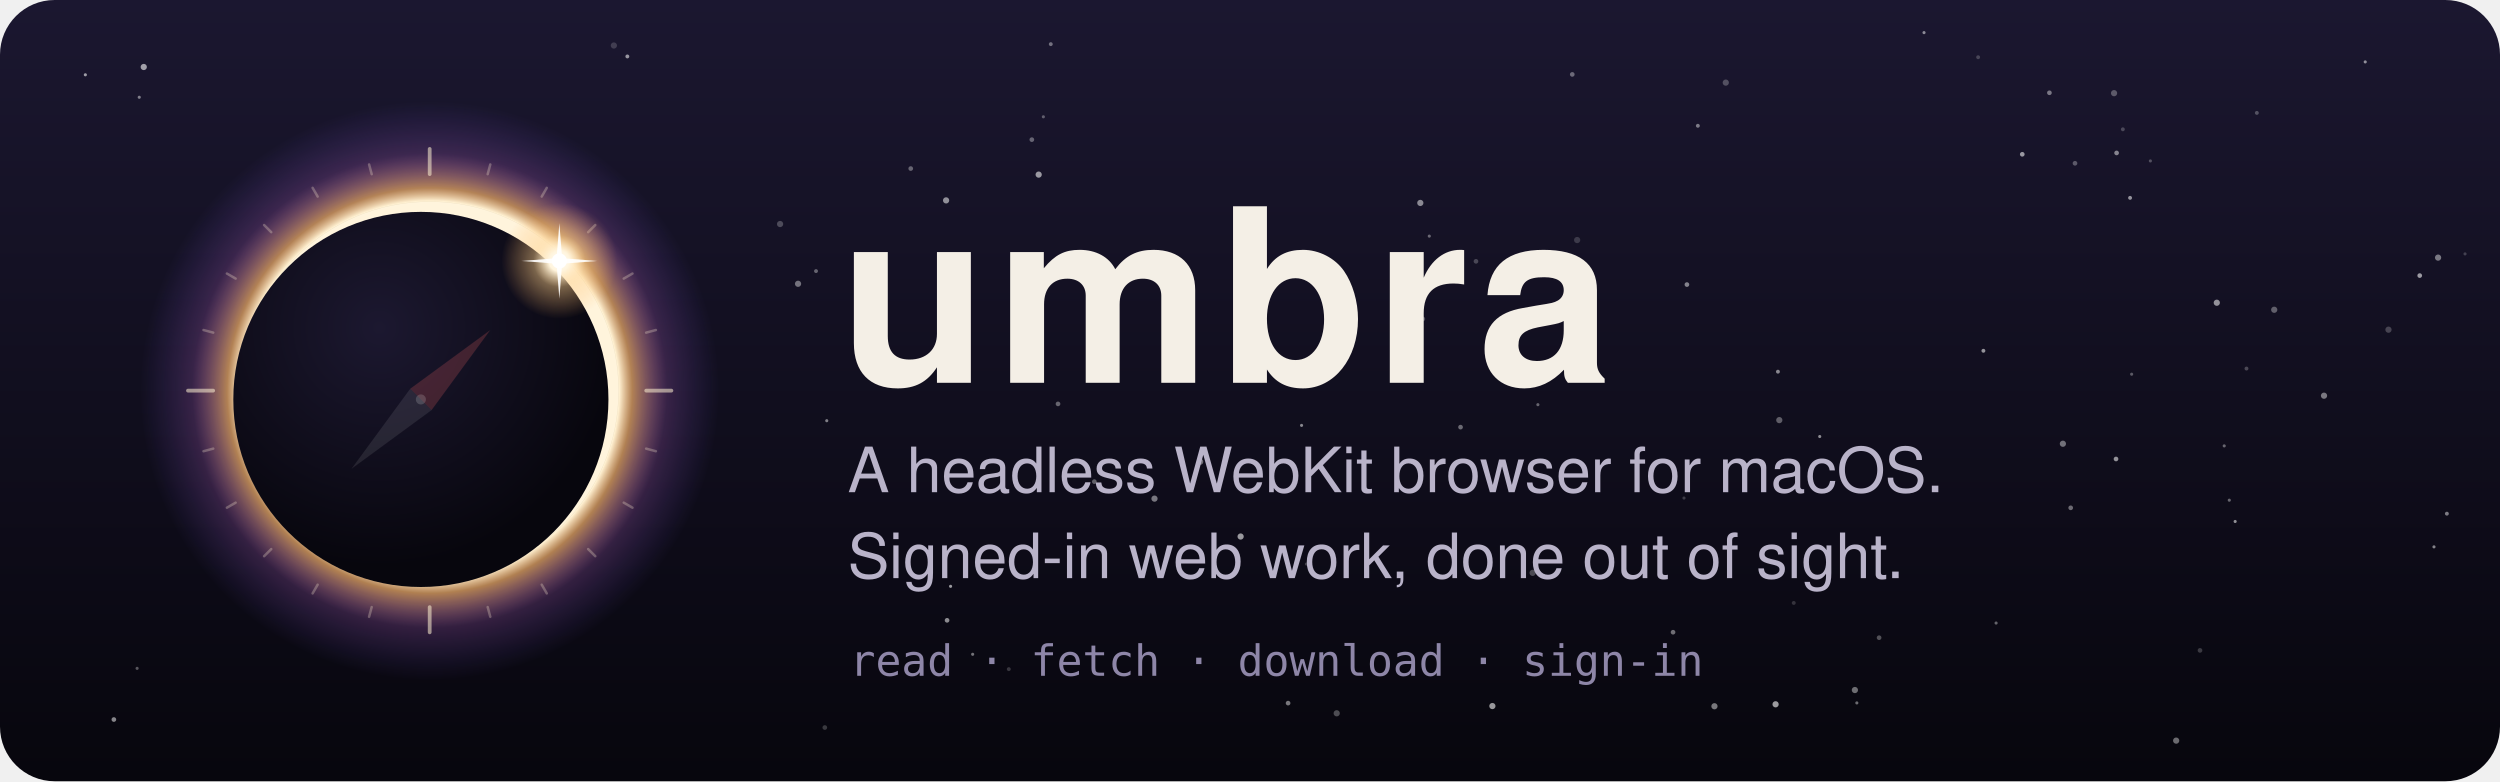
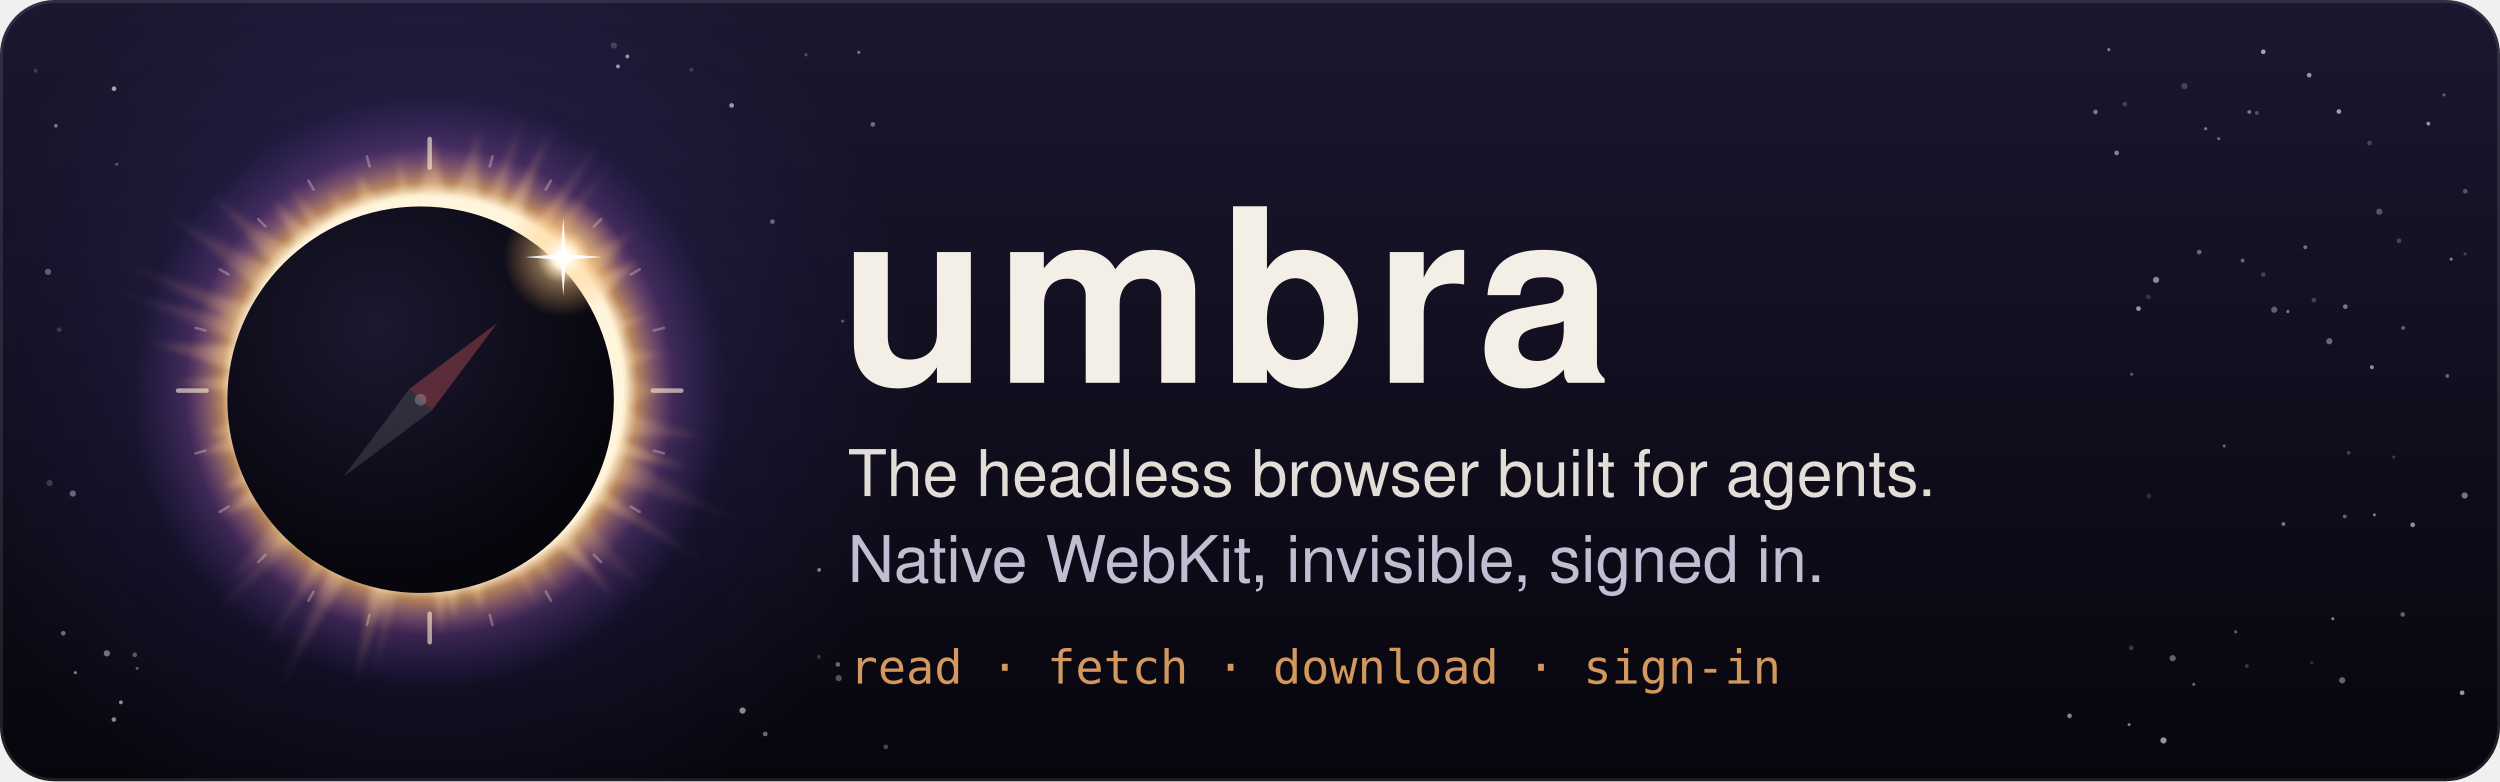
<svg xmlns="http://www.w3.org/2000/svg" viewBox="0 0 1280 400" width="1280" height="400" role="img" aria-labelledby="title desc">
  <defs>
    <radialGradient id="corona" cx="0" cy="0" r="230" gradientUnits="userSpaceOnUse">
      <stop offset="0.60" stop-color="#ffe7b0" stop-opacity="0" />
      <stop offset="0.655" stop-color="#fff1d2" stop-opacity="1" />
      <stop offset="0.70" stop-color="#f6b26b" stop-opacity="0.7" />
      <stop offset="0.82" stop-color="#c06bd6" stop-opacity="0.22" />
      <stop offset="1" stop-color="#7c5cf6" stop-opacity="0" />
    </radialGradient>
+     <radialGradient id="rays" cx="0" cy="0" r="262" gradientUnits="userSpaceOnUse">
+       <stop offset="0.56" stop-color="#fff1d2" stop-opacity="0.75" />
+       <stop offset="0.72" stop-color="#f6b26b" stop-opacity="0.32" />
+       <stop offset="1" stop-color="#c06bd6" stop-opacity="0" />
+     </radialGradient>
    <radialGradient id="moon" cx="-40" cy="-50" r="190" gradientUnits="userSpaceOnUse">
      <stop offset="0" stop-color="#1c1830" />
      <stop offset="1" stop-color="#07060d" />
    </radialGradient>
    <radialGradient id="bead" cx="0" cy="0" r="46" gradientUnits="userSpaceOnUse">
      <stop offset="0" stop-color="#ffffff" />
      <stop offset="0.18" stop-color="#fff4dc" />
      <stop offset="0.45" stop-color="#ffd08a" stop-opacity="0.45" />
      <stop offset="1" stop-color="#ffb35c" stop-opacity="0" />
    </radialGradient>
+     <radialGradient id="halo" cx="0.5" cy="0.5" r="0.5">
+       <stop offset="0" stop-color="#7c5cf6" stop-opacity="0.20" />
+       <stop offset="1" stop-color="#7c5cf6" stop-opacity="0" />
+     </radialGradient>
+     <filter id="soft" x="-25%" y="-25%" width="150%" height="150%">
+       <feGaussianBlur stdDeviation="2.6" />
+     </filter>
    <linearGradient id="sky" x1="0" y1="0" x2="0" y2="1">
      <stop offset="0" stop-color="#1b1730" />
      <stop offset="1" stop-color="#07060d" />
    </linearGradient>
  </defs>
  <rect width="1280" height="400" rx="28" fill="url(#sky)" />
-   <circle cx="477.7" cy="238.2" r="0.8" fill="#ffffff" fill-opacity="0.42" />
-   <circle cx="1150.2" cy="188.7" r="1" fill="#ffffff" fill-opacity="0.24" />
-   <circle cx="911.0" cy="215.1" r="1.6" fill="#ffffff" fill-opacity="0.33" />
-   <circle cx="1090.6" cy="101.3" r="1" fill="#ffffff" fill-opacity="0.54" />
-   <circle cx="668.9" cy="288.8" r="0.8" fill="#ffffff" fill-opacity="0.22" />
-   <circle cx="1211.0" cy="31.7" r="0.8" fill="#ffffff" fill-opacity="0.52" />
+   <rect x="0.75" y="0.75" width="1278.5" height="398.5" rx="27.25" fill="none" stroke="#ffffff" stroke-opacity="0.10" stroke-width="1.5" />
+   <circle cx="220" cy="200" r="250" fill="url(#halo)" />
+   <circle cx="32.4" cy="324.2" r="1.2" fill="#ffffff" fill-opacity="0.40" />
+   <circle cx="1171.4" cy="159.5" r="0.8" fill="#ffffff" fill-opacity="0.45" />
+   <circle cx="54.7" cy="334.5" r="1.6" fill="#ffffff" fill-opacity="0.42" />
  <circle cx="1164.4" cy="158.6" r="1.6" fill="#ffffff" fill-opacity="0.33" />
-   <circle cx="1015.5" cy="179.6" r="1" fill="#ffffff" fill-opacity="0.55" />
-   <circle cx="560.3" cy="246.6" r="1.2" fill="#ffffff" fill-opacity="0.34" />
-   <circle cx="1056.2" cy="227.2" r="1.6" fill="#ffffff" fill-opacity="0.41" />
-   <circle cx="1144.4" cy="267.0" r="0.8" fill="#ffffff" fill-opacity="0.54" />
-   <circle cx="1252.8" cy="263.0" r="1" fill="#ffffff" fill-opacity="0.46" />
-   <circle cx="423.3" cy="215.4" r="0.8" fill="#ffffff" fill-opacity="0.47" />
-   <circle cx="731.8" cy="120.9" r="0.8" fill="#ffffff" fill-opacity="0.37" />
-   <circle cx="813.2" cy="193.9" r="1.2" fill="#ffffff" fill-opacity="0.51" />
-   <circle cx="528.3" cy="71.5" r="1.2" fill="#ffffff" fill-opacity="0.34" />
-   <circle cx="534.2" cy="59.8" r="0.8" fill="#ffffff" fill-opacity="0.32" />
-   <circle cx="747.8" cy="218.7" r="1.2" fill="#ffffff" fill-opacity="0.38" />
+   <circle cx="1183.6" cy="339.4" r="0.8" fill="#ffffff" fill-opacity="0.17" />
+   <circle cx="1158.8" cy="26.5" r="1.2" fill="#ffffff" fill-opacity="0.60" />
+   <circle cx="1090.1" cy="371.0" r="0.8" fill="#ffffff" fill-opacity="0.47" />
+   <circle cx="1251.3" cy="48.6" r="0.8" fill="#ffffff" fill-opacity="0.33" />
+   <circle cx="429.0" cy="340.2" r="1.2" fill="#ffffff" fill-opacity="0.38" />
  <circle cx="1262.1" cy="130.0" r="0.8" fill="#ffffff" fill-opacity="0.20" />
-   <circle cx="684.4" cy="365.2" r="1.6" fill="#ffffff" fill-opacity="0.28" />
-   <circle cx="1238.9" cy="141.1" r="1.2" fill="#ffffff" fill-opacity="0.58" />
-   <circle cx="1135.0" cy="155.0" r="1.6" fill="#ffffff" fill-opacity="0.54" />
-   <circle cx="498.0" cy="335.0" r="0.8" fill="#ffffff" fill-opacity="0.43" />
-   <circle cx="1189.9" cy="202.6" r="1.6" fill="#ffffff" fill-opacity="0.44" />
-   <circle cx="909.1" cy="360.6" r="1.6" fill="#ffffff" fill-opacity="0.59" />
-   <circle cx="666.4" cy="217.8" r="0.8" fill="#ffffff" fill-opacity="0.50" />
-   <circle cx="1248.3" cy="131.9" r="1.6" fill="#ffffff" fill-opacity="0.43" />
-   <circle cx="805.0" cy="38.1" r="1.2" fill="#ffffff" fill-opacity="0.36" />
-   <circle cx="863.7" cy="145.7" r="1.2" fill="#ffffff" fill-opacity="0.48" />
-   <circle cx="43.7" cy="38.3" r="0.8" fill="#ffffff" fill-opacity="0.58" />
-   <circle cx="755.7" cy="133.8" r="1.2" fill="#ffffff" fill-opacity="0.23" />
-   <circle cx="962.1" cy="326.5" r="1.2" fill="#ffffff" fill-opacity="0.29" />
-   <circle cx="486.7" cy="300.2" r="0.8" fill="#ffffff" fill-opacity="0.59" />
-   <circle cx="869.3" cy="64.4" r="1" fill="#ffffff" fill-opacity="0.44" />
-   <circle cx="862.2" cy="255.0" r="0.8" fill="#ffffff" fill-opacity="0.20" />
-   <circle cx="417.8" cy="138.8" r="1" fill="#ffffff" fill-opacity="0.35" />
+   <circle cx="1228.3" cy="123.3" r="1.2" fill="#ffffff" fill-opacity="0.22" />
+   <circle cx="69.0" cy="335.3" r="1.2" fill="#ffffff" fill-opacity="0.31" />
+   <circle cx="1230.2" cy="314.6" r="1.2" fill="#ffffff" fill-opacity="0.34" />
+   <circle cx="391.8" cy="375.8" r="1.2" fill="#ffffff" fill-opacity="0.40" />
+   <circle cx="30.3" cy="168.8" r="1.2" fill="#ffffff" fill-opacity="0.16" />
+   <circle cx="1218.2" cy="108.4" r="1.6" fill="#ffffff" fill-opacity="0.28" />
+   <circle cx="1200.5" cy="264.4" r="1" fill="#ffffff" fill-opacity="0.35" />
  <circle cx="1083.7" cy="78.3" r="1.2" fill="#ffffff" fill-opacity="0.48" />
  <circle cx="58.3" cy="368.4" r="1.2" fill="#ffffff" fill-opacity="0.51" />
-   <circle cx="1062.4" cy="83.6" r="1.2" fill="#ffffff" fill-opacity="0.30" />
-   <circle cx="1049.3" cy="47.5" r="1.2" fill="#ffffff" fill-opacity="0.42" />
-   <circle cx="541.7" cy="206.8" r="1.2" fill="#ffffff" fill-opacity="0.36" />
-   <circle cx="807.5" cy="122.9" r="1.6" fill="#ffffff" fill-opacity="0.17" />
-   <circle cx="531.8" cy="89.4" r="1.6" fill="#ffffff" fill-opacity="0.57" />
-   <circle cx="1114.2" cy="379.2" r="1.6" fill="#ffffff" fill-opacity="0.40" />
-   <circle cx="1246.2" cy="280.0" r="0.8" fill="#ffffff" fill-opacity="0.49" />
-   <circle cx="1060.2" cy="260.0" r="1.2" fill="#ffffff" fill-opacity="0.39" />
-   <circle cx="1126.4" cy="333.0" r="1.2" fill="#ffffff" fill-opacity="0.20" />
+   <circle cx="446.9" cy="63.7" r="1.2" fill="#ffffff" fill-opacity="0.38" />
+   <circle cx="1091.2" cy="331.7" r="1.2" fill="#ffffff" fill-opacity="0.20" />
  <circle cx="321.2" cy="28.9" r="1" fill="#ffffff" fill-opacity="0.55" />
  <circle cx="1138.8" cy="228.3" r="0.8" fill="#ffffff" fill-opacity="0.37" />
  <circle cx="314.3" cy="23.3" r="1.6" fill="#ffffff" fill-opacity="0.17" />
  <circle cx="1155.5" cy="57.8" r="1" fill="#ffffff" fill-opacity="0.26" />
  <circle cx="1091.4" cy="191.6" r="0.8" fill="#ffffff" fill-opacity="0.31" />
-   <circle cx="1035.4" cy="79.0" r="1.2" fill="#ffffff" fill-opacity="0.56" />
-   <circle cx="1022.0" cy="319.0" r="0.8" fill="#ffffff" fill-opacity="0.37" />
-   <circle cx="728.5" cy="163.3" r="1.2" fill="#ffffff" fill-opacity="0.26" />
-   <circle cx="787.4" cy="207.2" r="0.8" fill="#ffffff" fill-opacity="0.36" />
-   <circle cx="985.1" cy="16.7" r="0.8" fill="#ffffff" fill-opacity="0.50" />
-   <circle cx="73.6" cy="34.3" r="1.6" fill="#ffffff" fill-opacity="0.59" />
-   <circle cx="1082.4" cy="47.7" r="1.6" fill="#ffffff" fill-opacity="0.29" />
-   <circle cx="408.6" cy="145.3" r="1.6" fill="#ffffff" fill-opacity="0.41" />
-   <circle cx="466.3" cy="86.3" r="1.2" fill="#ffffff" fill-opacity="0.34" />
-   <circle cx="918.4" cy="308.7" r="1" fill="#ffffff" fill-opacity="0.17" />
-   <circle cx="591.1" cy="255.3" r="1.6" fill="#ffffff" fill-opacity="0.44" />
+   <circle cx="25.4" cy="247.3" r="1.6" fill="#ffffff" fill-opacity="0.17" />
+   <circle cx="18.3" cy="36.2" r="1" fill="#ffffff" fill-opacity="0.17" />
+   <circle cx="395.5" cy="113.5" r="1.2" fill="#ffffff" fill-opacity="0.34" />
  <circle cx="70.2" cy="342.2" r="0.8" fill="#ffffff" fill-opacity="0.32" />
-   <circle cx="635.2" cy="274.7" r="1.6" fill="#ffffff" fill-opacity="0.58" />
-   <circle cx="538.0" cy="22.6" r="1" fill="#ffffff" fill-opacity="0.39" />
-   <circle cx="883.6" cy="42.3" r="1.6" fill="#ffffff" fill-opacity="0.25" />
-   <circle cx="422.3" cy="372.5" r="1.2" fill="#ffffff" fill-opacity="0.20" />
-   <circle cx="877.8" cy="361.6" r="1.6" fill="#ffffff" fill-opacity="0.45" />
-   <circle cx="931.7" cy="223.5" r="0.8" fill="#ffffff" fill-opacity="0.52" />
-   <circle cx="910.3" cy="190.3" r="1" fill="#ffffff" fill-opacity="0.50" />
-   <circle cx="71.3" cy="49.8" r="0.8" fill="#ffffff" fill-opacity="0.45" />
-   <circle cx="484.9" cy="317.6" r="1.2" fill="#ffffff" fill-opacity="0.53" />
-   <circle cx="856.6" cy="323.7" r="1.2" fill="#ffffff" fill-opacity="0.41" />
-   <circle cx="1012.8" cy="29.3" r="1" fill="#ffffff" fill-opacity="0.20" />
-   <circle cx="950.7" cy="359.9" r="0.8" fill="#ffffff" fill-opacity="0.40" />
-   <circle cx="1101.0" cy="82.4" r="0.8" fill="#ffffff" fill-opacity="0.26" />
-   <circle cx="784.7" cy="293.3" r="1.6" fill="#ffffff" fill-opacity="0.26" />
-   <circle cx="764.1" cy="361.5" r="1.6" fill="#ffffff" fill-opacity="0.58" />
-   <circle cx="484.4" cy="102.6" r="1.6" fill="#ffffff" fill-opacity="0.53" />
-   <circle cx="1222.9" cy="168.8" r="1.6" fill="#ffffff" fill-opacity="0.22" />
-   <circle cx="516.5" cy="342.6" r="1" fill="#ffffff" fill-opacity="0.19" />
-   <circle cx="949.7" cy="353.3" r="1.6" fill="#ffffff" fill-opacity="0.41" />
-   <circle cx="1086.9" cy="66.2" r="1" fill="#ffffff" fill-opacity="0.22" />
-   <circle cx="659.5" cy="360.0" r="1.2" fill="#ffffff" fill-opacity="0.45" />
-   <circle cx="1083.4" cy="235.0" r="1.2" fill="#ffffff" fill-opacity="0.55" />
-   <circle cx="399.4" cy="114.7" r="1.6" fill="#ffffff" fill-opacity="0.24" />
-   <circle cx="727.2" cy="103.9" r="1.6" fill="#ffffff" fill-opacity="0.50" />
-   <circle cx="614.5" cy="236.4" r="1.6" fill="#ffffff" fill-opacity="0.41" />
-   <circle cx="1141.4" cy="256.1" r="0.8" fill="#ffffff" fill-opacity="0.37" />
-   <g transform="translate(220 200) scale(0.6445312)">
+   <circle cx="1184.7" cy="153.7" r="1.2" fill="#ffffff" fill-opacity="0.20" />
+   <circle cx="1079.7" cy="25.4" r="0.8" fill="#ffffff" fill-opacity="0.45" />
+   <circle cx="1059.6" cy="366.5" r="1.2" fill="#ffffff" fill-opacity="0.51" />
+   <circle cx="1182.3" cy="38.5" r="1.2" fill="#ffffff" fill-opacity="0.54" />
+   <circle cx="1261.9" cy="253.7" r="1.6" fill="#ffffff" fill-opacity="0.43" />
+   <circle cx="1230.4" cy="167.9" r="1" fill="#ffffff" fill-opacity="0.34" />
+   <circle cx="1169.1" cy="268.3" r="1" fill="#ffffff" fill-opacity="0.44" />
+   <circle cx="1136.0" cy="71.0" r="0.8" fill="#ffffff" fill-opacity="0.37" />
+   <circle cx="1202.5" cy="231.8" r="1" fill="#ffffff" fill-opacity="0.21" />
+   <circle cx="1126.0" cy="129.1" r="1.2" fill="#ffffff" fill-opacity="0.37" />
+   <circle cx="1253.0" cy="192.5" r="1" fill="#ffffff" fill-opacity="0.36" />
+   <circle cx="1214.4" cy="188.0" r="1" fill="#ffffff" fill-opacity="0.55" />
+   <circle cx="61.9" cy="359.6" r="1" fill="#ffffff" fill-opacity="0.54" />
+   <circle cx="24.6" cy="139.2" r="1.6" fill="#ffffff" fill-opacity="0.32" />
+   <circle cx="1118.4" cy="44.1" r="1.6" fill="#ffffff" fill-opacity="0.20" />
+   <circle cx="1123.2" cy="350.4" r="0.8" fill="#ffffff" fill-opacity="0.39" />
+   <circle cx="1194.4" cy="316.8" r="0.8" fill="#ffffff" fill-opacity="0.49" />
+   <circle cx="1215.7" cy="263.6" r="0.8" fill="#ffffff" fill-opacity="0.45" />
+   <circle cx="354.0" cy="35.7" r="1" fill="#ffffff" fill-opacity="0.17" />
+   <circle cx="431.4" cy="164.4" r="0.8" fill="#ffffff" fill-opacity="0.31" />
+   <circle cx="1072.9" cy="57.3" r="1.2" fill="#ffffff" fill-opacity="0.42" />
+   <circle cx="1151.6" cy="57.3" r="1" fill="#ffffff" fill-opacity="0.41" />
+   <circle cx="1243.3" cy="63.3" r="1" fill="#ffffff" fill-opacity="0.54" />
+   <circle cx="1100.0" cy="152.0" r="1.2" fill="#ffffff" fill-opacity="0.16" />
+   <circle cx="1200.8" cy="157.0" r="1.2" fill="#ffffff" fill-opacity="0.44" />
+   <circle cx="1235.3" cy="268.7" r="1.2" fill="#ffffff" fill-opacity="0.55" />
+   <circle cx="1197.5" cy="57.1" r="1.2" fill="#ffffff" fill-opacity="0.58" />
+   <circle cx="1129.3" cy="65.9" r="0.8" fill="#ffffff" fill-opacity="0.43" />
+   <circle cx="419.3" cy="336.3" r="1" fill="#ffffff" fill-opacity="0.19" />
+   <circle cx="58.4" cy="45.4" r="1.2" fill="#ffffff" fill-opacity="0.60" />
+   <circle cx="412.7" cy="28.1" r="0.8" fill="#ffffff" fill-opacity="0.26" />
+   <circle cx="1150.4" cy="341.0" r="1" fill="#ffffff" fill-opacity="0.19" />
+   <circle cx="1180.3" cy="126.6" r="1" fill="#ffffff" fill-opacity="0.40" />
+   <circle cx="1255.0" cy="132.7" r="0.8" fill="#ffffff" fill-opacity="0.46" />
+   <circle cx="1225.6" cy="234.0" r="0.8" fill="#ffffff" fill-opacity="0.20" />
+   <circle cx="429.4" cy="347.2" r="1.6" fill="#ffffff" fill-opacity="0.30" />
+   <circle cx="1094.9" cy="158.0" r="1.2" fill="#ffffff" fill-opacity="0.57" />
+   <circle cx="1112.4" cy="337.0" r="1.6" fill="#ffffff" fill-opacity="0.36" />
+   <circle cx="1100.2" cy="253.9" r="1.2" fill="#ffffff" fill-opacity="0.15" />
+   <circle cx="1158.8" cy="140.6" r="1.2" fill="#ffffff" fill-opacity="0.20" />
+   <circle cx="316.4" cy="34.0" r="1" fill="#ffffff" fill-opacity="0.57" />
+   <circle cx="1148.2" cy="133.4" r="1" fill="#ffffff" fill-opacity="0.36" />
+   <circle cx="1087.9" cy="53.3" r="1.2" fill="#ffffff" fill-opacity="0.19" />
+   <circle cx="1103.9" cy="143.3" r="1.6" fill="#ffffff" fill-opacity="0.50" />
+   <circle cx="380.2" cy="363.8" r="1.6" fill="#ffffff" fill-opacity="0.52" />
+   <circle cx="453.5" cy="382.4" r="1.2" fill="#ffffff" fill-opacity="0.26" />
+   <circle cx="419.4" cy="291.8" r="1" fill="#ffffff" fill-opacity="0.48" />
+   <circle cx="1107.7" cy="379.1" r="1.6" fill="#ffffff" fill-opacity="0.57" />
+   <circle cx="1199.2" cy="348.3" r="1.6" fill="#ffffff" fill-opacity="0.37" />
+   <circle cx="1260.6" cy="354.7" r="1.2" fill="#ffffff" fill-opacity="0.58" />
+   <circle cx="38.6" cy="344.4" r="0.8" fill="#ffffff" fill-opacity="0.48" />
+   <circle cx="374.6" cy="54.0" r="1.2" fill="#ffffff" fill-opacity="0.56" />
+   <circle cx="1192.6" cy="174.7" r="1.6" fill="#ffffff" fill-opacity="0.36" />
+   <circle cx="1262.2" cy="97.9" r="1.2" fill="#ffffff" fill-opacity="0.28" />
+   <circle cx="28.6" cy="64.4" r="1" fill="#ffffff" fill-opacity="0.39" />
+   <circle cx="59.8" cy="84.1" r="0.8" fill="#ffffff" fill-opacity="0.27" />
+   <circle cx="1144.7" cy="323.5" r="0.8" fill="#ffffff" fill-opacity="0.35" />
+   <circle cx="439.7" cy="26.8" r="0.8" fill="#ffffff" fill-opacity="0.43" />
+   <circle cx="37.3" cy="252.7" r="1.6" fill="#ffffff" fill-opacity="0.36" />
+   <circle cx="1213.2" cy="73.2" r="1.2" fill="#ffffff" fill-opacity="0.21" />
+   <g transform="translate(220 200) scale(0.6640625)">
    <circle r="230" fill="url(#corona)" />
-     <line x1="0" y1="-172" x2="0" y2="-192" transform="rotate(0)" stroke="#fff1d2" stroke-opacity="0.55" stroke-width="3" stroke-linecap="round" />
-     <line x1="0" y1="-178" x2="0" y2="-186" transform="rotate(15)" stroke="#fff1d2" stroke-opacity="0.28" stroke-width="2" stroke-linecap="round" />
-     <line x1="0" y1="-178" x2="0" y2="-186" transform="rotate(30)" stroke="#fff1d2" stroke-opacity="0.28" stroke-width="2" stroke-linecap="round" />
-     <line x1="0" y1="-178" x2="0" y2="-186" transform="rotate(45)" stroke="#fff1d2" stroke-opacity="0.28" stroke-width="2" stroke-linecap="round" />
-     <line x1="0" y1="-178" x2="0" y2="-186" transform="rotate(60)" stroke="#fff1d2" stroke-opacity="0.28" stroke-width="2" stroke-linecap="round" />
-     <line x1="0" y1="-178" x2="0" y2="-186" transform="rotate(75)" stroke="#fff1d2" stroke-opacity="0.28" stroke-width="2" stroke-linecap="round" />
-     <line x1="0" y1="-172" x2="0" y2="-192" transform="rotate(90)" stroke="#fff1d2" stroke-opacity="0.55" stroke-width="3" stroke-linecap="round" />
-     <line x1="0" y1="-178" x2="0" y2="-186" transform="rotate(105)" stroke="#fff1d2" stroke-opacity="0.28" stroke-width="2" stroke-linecap="round" />
-     <line x1="0" y1="-178" x2="0" y2="-186" transform="rotate(120)" stroke="#fff1d2" stroke-opacity="0.28" stroke-width="2" stroke-linecap="round" />
-     <line x1="0" y1="-178" x2="0" y2="-186" transform="rotate(135)" stroke="#fff1d2" stroke-opacity="0.28" stroke-width="2" stroke-linecap="round" />
-     <line x1="0" y1="-178" x2="0" y2="-186" transform="rotate(150)" stroke="#fff1d2" stroke-opacity="0.28" stroke-width="2" stroke-linecap="round" />
-     <line x1="0" y1="-178" x2="0" y2="-186" transform="rotate(165)" stroke="#fff1d2" stroke-opacity="0.28" stroke-width="2" stroke-linecap="round" />
-     <line x1="0" y1="-172" x2="0" y2="-192" transform="rotate(180)" stroke="#fff1d2" stroke-opacity="0.55" stroke-width="3" stroke-linecap="round" />
-     <line x1="0" y1="-178" x2="0" y2="-186" transform="rotate(195)" stroke="#fff1d2" stroke-opacity="0.28" stroke-width="2" stroke-linecap="round" />
-     <line x1="0" y1="-178" x2="0" y2="-186" transform="rotate(210)" stroke="#fff1d2" stroke-opacity="0.28" stroke-width="2" stroke-linecap="round" />
-     <line x1="0" y1="-178" x2="0" y2="-186" transform="rotate(225)" stroke="#fff1d2" stroke-opacity="0.28" stroke-width="2" stroke-linecap="round" />
-     <line x1="0" y1="-178" x2="0" y2="-186" transform="rotate(240)" stroke="#fff1d2" stroke-opacity="0.28" stroke-width="2" stroke-linecap="round" />
-     <line x1="0" y1="-178" x2="0" y2="-186" transform="rotate(255)" stroke="#fff1d2" stroke-opacity="0.28" stroke-width="2" stroke-linecap="round" />
-     <line x1="0" y1="-172" x2="0" y2="-192" transform="rotate(270)" stroke="#fff1d2" stroke-opacity="0.55" stroke-width="3" stroke-linecap="round" />
-     <line x1="0" y1="-178" x2="0" y2="-186" transform="rotate(285)" stroke="#fff1d2" stroke-opacity="0.28" stroke-width="2" stroke-linecap="round" />
-     <line x1="0" y1="-178" x2="0" y2="-186" transform="rotate(300)" stroke="#fff1d2" stroke-opacity="0.28" stroke-width="2" stroke-linecap="round" />
-     <line x1="0" y1="-178" x2="0" y2="-186" transform="rotate(315)" stroke="#fff1d2" stroke-opacity="0.28" stroke-width="2" stroke-linecap="round" />
-     <line x1="0" y1="-178" x2="0" y2="-186" transform="rotate(330)" stroke="#fff1d2" stroke-opacity="0.28" stroke-width="2" stroke-linecap="round" />
-     <line x1="0" y1="-178" x2="0" y2="-186" transform="rotate(345)" stroke="#fff1d2" stroke-opacity="0.28" stroke-width="2" stroke-linecap="round" />
+     <g fill="url(#rays)" filter="url(#soft)">
+       <path d="M-10.5 -147.6 L0 -197.0 L10.5 -147.6 Z" transform="rotate(0.7)" fill-opacity="0.58" />
+       <path d="M-10.5 -147.6 L0 -205.4 L10.5 -147.6 Z" transform="rotate(10.7)" fill-opacity="0.54" />
+       <path d="M-6.2 -147.9 L0 -223.7 L6.2 -147.9 Z" transform="rotate(18.8)" fill-opacity="0.49" />
+       <path d="M-6.4 -147.9 L0 -223.3 L6.4 -147.9 Z" transform="rotate(25.0)" fill-opacity="0.66" />
+       <path d="M-5.5 -147.9 L0 -234.3 L5.5 -147.9 Z" transform="rotate(34.3)" fill-opacity="0.53" />
+       <path d="M-5.9 -147.9 L0 -223.1 L5.9 -147.9 Z" transform="rotate(38.7)" fill-opacity="0.35" />
+       <path d="M-10.6 -147.6 L0 -200.1 L10.6 -147.6 Z" transform="rotate(52.0)" fill-opacity="0.49" />
+       <path d="M-8.9 -147.7 L0 -190.1 L8.9 -147.7 Z" transform="rotate(58.3)" fill-opacity="0.68" />
+       <path d="M-5.7 -147.9 L0 -175.4 L5.7 -147.9 Z" transform="rotate(67.8)" fill-opacity="0.32" />
+       <path d="M-4.7 -147.9 L0 -178.5 L4.7 -147.9 Z" transform="rotate(71.0)" fill-opacity="0.56" />
+       <path d="M-7.6 -147.8 L0 -182.7 L7.6 -147.8 Z" transform="rotate(80.8)" fill-opacity="0.39" />
+       <path d="M-10.7 -147.6 L0 -184.5 L10.7 -147.6 Z" transform="rotate(89.9)" fill-opacity="0.26" />
+       <path d="M-9.5 -147.7 L0 -214.5 L9.5 -147.7 Z" transform="rotate(99.7)" fill-opacity="0.41" />
+       <path d="M-5.8 -147.9 L0 -211.0 L5.8 -147.9 Z" transform="rotate(106.8)" fill-opacity="0.68" />
+       <path d="M-10.5 -147.6 L0 -260.8 L10.5 -147.6 Z" transform="rotate(112.7)" fill-opacity="0.40" />
+       <path d="M-5.3 -147.9 L0 -251.2 L5.3 -147.9 Z" transform="rotate(121.9)" fill-opacity="0.59" />
+       <path d="M-10.5 -147.6 L0 -227.5 L10.5 -147.6 Z" transform="rotate(132.7)" fill-opacity="0.29" />
+       <path d="M-6.8 -147.8 L0 -216.6 L6.8 -147.8 Z" transform="rotate(138.1)" fill-opacity="0.67" />
+       <path d="M-5.7 -147.9 L0 -183.0 L5.7 -147.9 Z" transform="rotate(147.5)" fill-opacity="0.29" />
+       <path d="M-5.6 -147.9 L0 -186.8 L5.6 -147.9 Z" transform="rotate(153.3)" fill-opacity="0.27" />
+       <path d="M-6.1 -147.9 L0 -175.8 L6.1 -147.9 Z" transform="rotate(166.6)" fill-opacity="0.52" />
+       <path d="M-5.0 -147.9 L0 -179.3 L5.0 -147.9 Z" transform="rotate(173.8)" fill-opacity="0.66" />
+       <path d="M-5.5 -147.9 L0 -189.4 L5.5 -147.9 Z" transform="rotate(177.2)" fill-opacity="0.58" />
+       <path d="M-5.3 -147.9 L0 -224.4 L5.3 -147.9 Z" transform="rotate(190.9)" fill-opacity="0.45" />
+       <path d="M-7.5 -147.8 L0 -233.9 L7.5 -147.8 Z" transform="rotate(194.3)" fill-opacity="0.70" />
+       <path d="M-7.7 -147.8 L0 -267.1 L7.7 -147.8 Z" transform="rotate(206.7)" fill-opacity="0.58" />
+       <path d="M-5.6 -147.9 L0 -235.9 L5.6 -147.9 Z" transform="rotate(212.6)" fill-opacity="0.42" />
+       <path d="M-7.7 -147.8 L0 -234.5 L7.7 -147.8 Z" transform="rotate(223.8)" fill-opacity="0.40" />
+       <path d="M-10.0 -147.7 L0 -212.2 L10.0 -147.7 Z" transform="rotate(226.6)" fill-opacity="0.41" />
+       <path d="M-8.8 -147.7 L0 -188.3 L8.8 -147.7 Z" transform="rotate(239.0)" fill-opacity="0.59" />
+       <path d="M-7.7 -147.8 L0 -175.8 L7.7 -147.8 Z" transform="rotate(244.6)" fill-opacity="0.60" />
+       <path d="M-8.7 -147.7 L0 -183.3 L8.7 -147.7 Z" transform="rotate(254.8)" fill-opacity="0.51" />
+       <path d="M-8.8 -147.7 L0 -174.1 L8.8 -147.7 Z" transform="rotate(258.9)" fill-opacity="0.46" />
+       <path d="M-6.8 -147.8 L0 -199.0 L6.8 -147.8 Z" transform="rotate(271.9)" fill-opacity="0.54" />
+       <path d="M-9.9 -147.7 L0 -218.5 L9.9 -147.7 Z" transform="rotate(279.6)" fill-opacity="0.64" />
+       <path d="M-7.9 -147.8 L0 -257.4 L7.9 -147.8 Z" transform="rotate(287.5)" fill-opacity="0.49" />
+       <path d="M-7.6 -147.8 L0 -263.8 L7.6 -147.8 Z" transform="rotate(292.5)" fill-opacity="0.56" />
+       <path d="M-9.5 -147.7 L0 -248.0 L9.5 -147.7 Z" transform="rotate(304.0)" fill-opacity="0.51" />
+       <path d="M-9.4 -147.7 L0 -225.8 L9.4 -147.7 Z" transform="rotate(311.9)" fill-opacity="0.54" />
+       <path d="M-7.4 -147.8 L0 -190.7 L7.4 -147.8 Z" transform="rotate(320.4)" fill-opacity="0.54" />
+       <path d="M-4.9 -147.9 L0 -193.5 L4.9 -147.9 Z" transform="rotate(325.6)" fill-opacity="0.46" />
+       <path d="M-6.6 -147.9 L0 -173.5 L6.6 -147.9 Z" transform="rotate(333.8)" fill-opacity="0.33" />
+       <path d="M-7.0 -147.8 L0 -176.5 L7.0 -147.8 Z" transform="rotate(341.8)" fill-opacity="0.53" />
+       <path d="M-4.7 -147.9 L0 -184.6 L4.7 -147.9 Z" transform="rotate(352.4)" fill-opacity="0.43" />
+     </g>
+     <line x1="0" y1="-172" x2="0" y2="-194" transform="rotate(0)" stroke="#fff1d2" stroke-opacity="0.6" stroke-width="3.5" stroke-linecap="round" />
+     <line x1="0" y1="-179" x2="0" y2="-187" transform="rotate(15)" stroke="#fff1d2" stroke-opacity="0.3" stroke-width="2" stroke-linecap="round" />
+     <line x1="0" y1="-179" x2="0" y2="-187" transform="rotate(30)" stroke="#fff1d2" stroke-opacity="0.3" stroke-width="2" stroke-linecap="round" />
+     <line x1="0" y1="-179" x2="0" y2="-187" transform="rotate(45)" stroke="#fff1d2" stroke-opacity="0.3" stroke-width="2" stroke-linecap="round" />
+     <line x1="0" y1="-179" x2="0" y2="-187" transform="rotate(60)" stroke="#fff1d2" stroke-opacity="0.3" stroke-width="2" stroke-linecap="round" />
+     <line x1="0" y1="-179" x2="0" y2="-187" transform="rotate(75)" stroke="#fff1d2" stroke-opacity="0.3" stroke-width="2" stroke-linecap="round" />
+     <line x1="0" y1="-172" x2="0" y2="-194" transform="rotate(90)" stroke="#fff1d2" stroke-opacity="0.6" stroke-width="3.5" stroke-linecap="round" />
+     <line x1="0" y1="-179" x2="0" y2="-187" transform="rotate(105)" stroke="#fff1d2" stroke-opacity="0.3" stroke-width="2" stroke-linecap="round" />
+     <line x1="0" y1="-179" x2="0" y2="-187" transform="rotate(120)" stroke="#fff1d2" stroke-opacity="0.3" stroke-width="2" stroke-linecap="round" />
+     <line x1="0" y1="-179" x2="0" y2="-187" transform="rotate(135)" stroke="#fff1d2" stroke-opacity="0.3" stroke-width="2" stroke-linecap="round" />
+     <line x1="0" y1="-179" x2="0" y2="-187" transform="rotate(150)" stroke="#fff1d2" stroke-opacity="0.3" stroke-width="2" stroke-linecap="round" />
+     <line x1="0" y1="-179" x2="0" y2="-187" transform="rotate(165)" stroke="#fff1d2" stroke-opacity="0.3" stroke-width="2" stroke-linecap="round" />
+     <line x1="0" y1="-172" x2="0" y2="-194" transform="rotate(180)" stroke="#fff1d2" stroke-opacity="0.6" stroke-width="3.5" stroke-linecap="round" />
+     <line x1="0" y1="-179" x2="0" y2="-187" transform="rotate(195)" stroke="#fff1d2" stroke-opacity="0.3" stroke-width="2" stroke-linecap="round" />
+     <line x1="0" y1="-179" x2="0" y2="-187" transform="rotate(210)" stroke="#fff1d2" stroke-opacity="0.3" stroke-width="2" stroke-linecap="round" />
+     <line x1="0" y1="-179" x2="0" y2="-187" transform="rotate(225)" stroke="#fff1d2" stroke-opacity="0.3" stroke-width="2" stroke-linecap="round" />
+     <line x1="0" y1="-179" x2="0" y2="-187" transform="rotate(240)" stroke="#fff1d2" stroke-opacity="0.3" stroke-width="2" stroke-linecap="round" />
+     <line x1="0" y1="-179" x2="0" y2="-187" transform="rotate(255)" stroke="#fff1d2" stroke-opacity="0.3" stroke-width="2" stroke-linecap="round" />
+     <line x1="0" y1="-172" x2="0" y2="-194" transform="rotate(270)" stroke="#fff1d2" stroke-opacity="0.6" stroke-width="3.5" stroke-linecap="round" />
+     <line x1="0" y1="-179" x2="0" y2="-187" transform="rotate(285)" stroke="#fff1d2" stroke-opacity="0.3" stroke-width="2" stroke-linecap="round" />
+     <line x1="0" y1="-179" x2="0" y2="-187" transform="rotate(300)" stroke="#fff1d2" stroke-opacity="0.3" stroke-width="2" stroke-linecap="round" />
+     <line x1="0" y1="-179" x2="0" y2="-187" transform="rotate(315)" stroke="#fff1d2" stroke-opacity="0.3" stroke-width="2" stroke-linecap="round" />
+     <line x1="0" y1="-179" x2="0" y2="-187" transform="rotate(330)" stroke="#fff1d2" stroke-opacity="0.3" stroke-width="2" stroke-linecap="round" />
+     <line x1="0" y1="-179" x2="0" y2="-187" transform="rotate(345)" stroke="#fff1d2" stroke-opacity="0.3" stroke-width="2" stroke-linecap="round" />
    <circle r="150" fill="#fff4dc" />
    <circle cx="-7" cy="7" r="149" fill="url(#moon)" />
-     <g transform="translate(-7 7) rotate(45)" opacity="0.9">
-       <path d="M0 -78 L12 0 L-12 0 Z" fill="#ff6b6b" fill-opacity="0.22" />
-       <path d="M0 78 L12 0 L-12 0 Z" fill="#ffffff" fill-opacity="0.10" />
-       <circle r="4" fill="#ffffff" fill-opacity="0.18" />
+     <g transform="translate(-7 7) rotate(45)">
+       <path d="M0 -84 L12 0 L-12 0 Z" fill="#ff6b6b" fill-opacity="0.30" />
+       <path d="M0 84 L12 0 L-12 0 Z" fill="#ffffff" fill-opacity="0.12" />
+       <circle r="4.5" fill="#ffffff" fill-opacity="0.22" />
    </g>
    <g transform="translate(103 -103)">
      <circle r="46" fill="url(#bead)" />
      <path d="M0 -30 L2.2 -2.2 L30 0 L2.2 2.2 L0 30 L-2.2 2.2 L-30 0 L-2.2 -2.2 Z" fill="#ffffff" fill-opacity="0.9" />
      <circle r="6" fill="#ffffff" />
    </g>
  </g>
  <text x="430" y="196" font-family="-apple-system, BlinkMacSystemFont, 'SF Pro Display', 'Segoe UI', Helvetica, Arial, sans-serif" font-size="124" font-weight="600" letter-spacing="4" fill="#f4efe6">umbra</text>
-   <text x="434" y="252" font-family="-apple-system, BlinkMacSystemFont, 'SF Pro Display', 'Segoe UI', Helvetica, Arial, sans-serif" font-size="32" fill="#b9b3c9">A headless WebKit browser for macOS.</text>
-   <text x="434" y="296" font-family="-apple-system, BlinkMacSystemFont, 'SF Pro Display', 'Segoe UI', Helvetica, Arial, sans-serif" font-size="32" fill="#b9b3c9">Signed-in web work, done out of sight.</text>
-   <text x="435" y="346" font-family="ui-monospace, SFMono-Regular, Menlo, Consolas, monospace" font-size="22" fill="#8e86a8">read · fetch · download · sign-in</text>
+   <text x="434" y="254" font-family="-apple-system, BlinkMacSystemFont, 'SF Pro Display', 'Segoe UI', Helvetica, Arial, sans-serif" font-size="33" fill="#f4efe6" fill-opacity="0.92">The headless browser built for agents.</text>
+   <text x="434" y="298" font-family="-apple-system, BlinkMacSystemFont, 'SF Pro Display', 'Segoe UI', Helvetica, Arial, sans-serif" font-size="33" fill="#c3bdd3">Native WebKit, invisible, signed in.</text>
+   <text x="435" y="350" font-family="ui-monospace, SFMono-Regular, Menlo, Consolas, monospace" font-size="24" fill="#f6b26b" fill-opacity="0.85">read · fetch · download · sign-in</text>
</svg>
